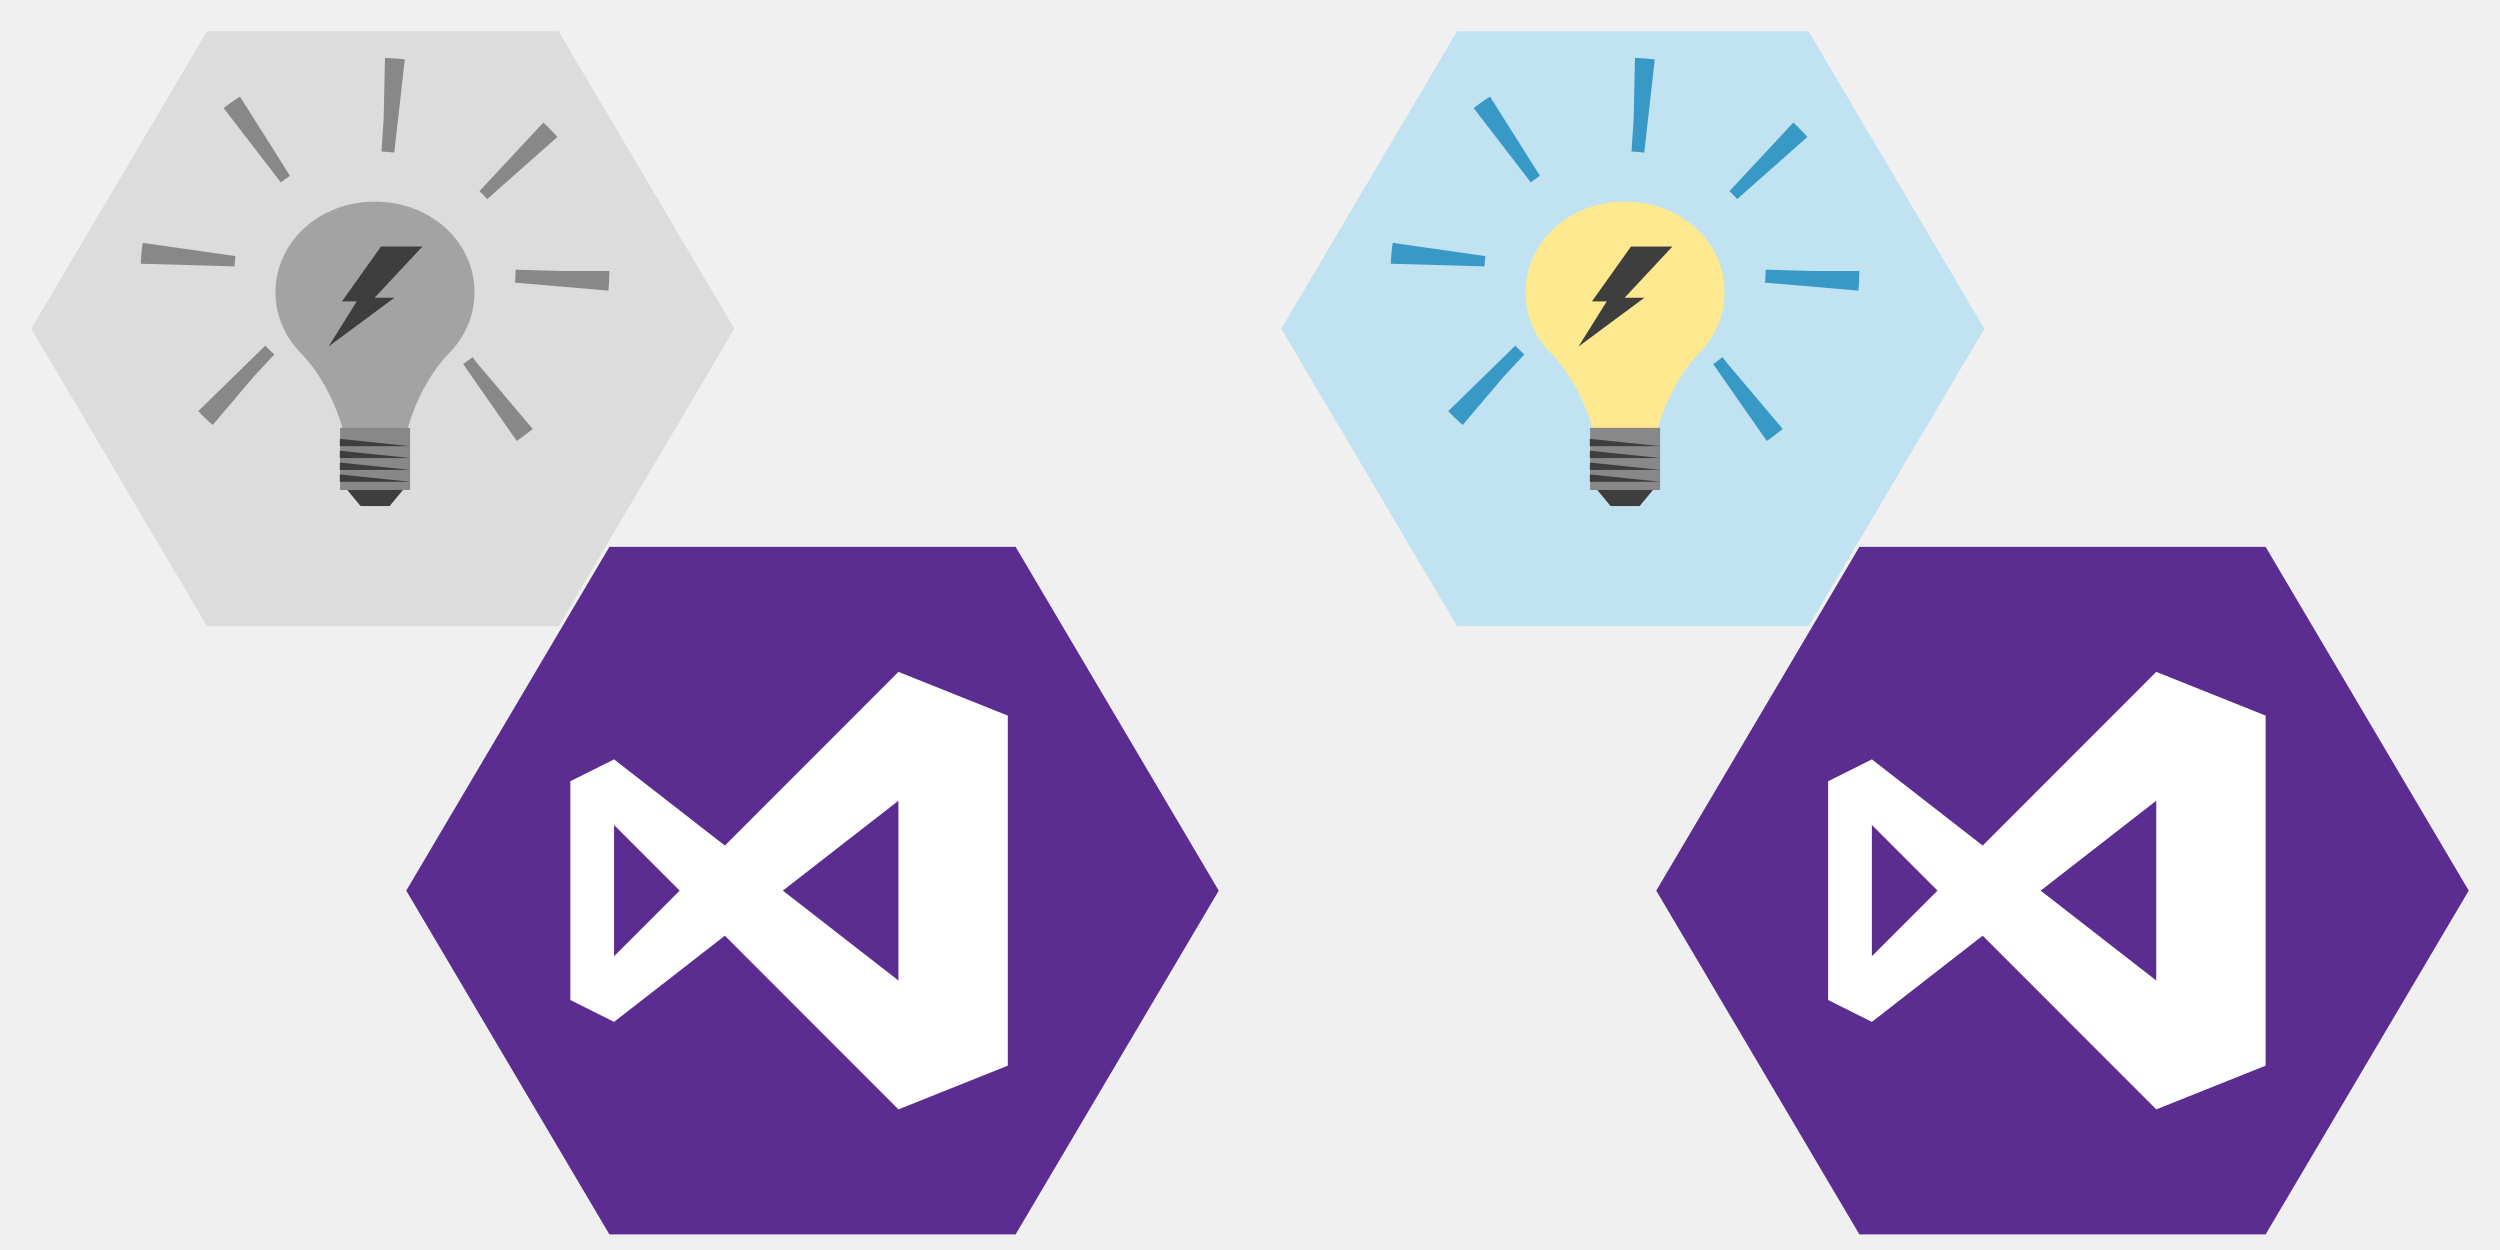
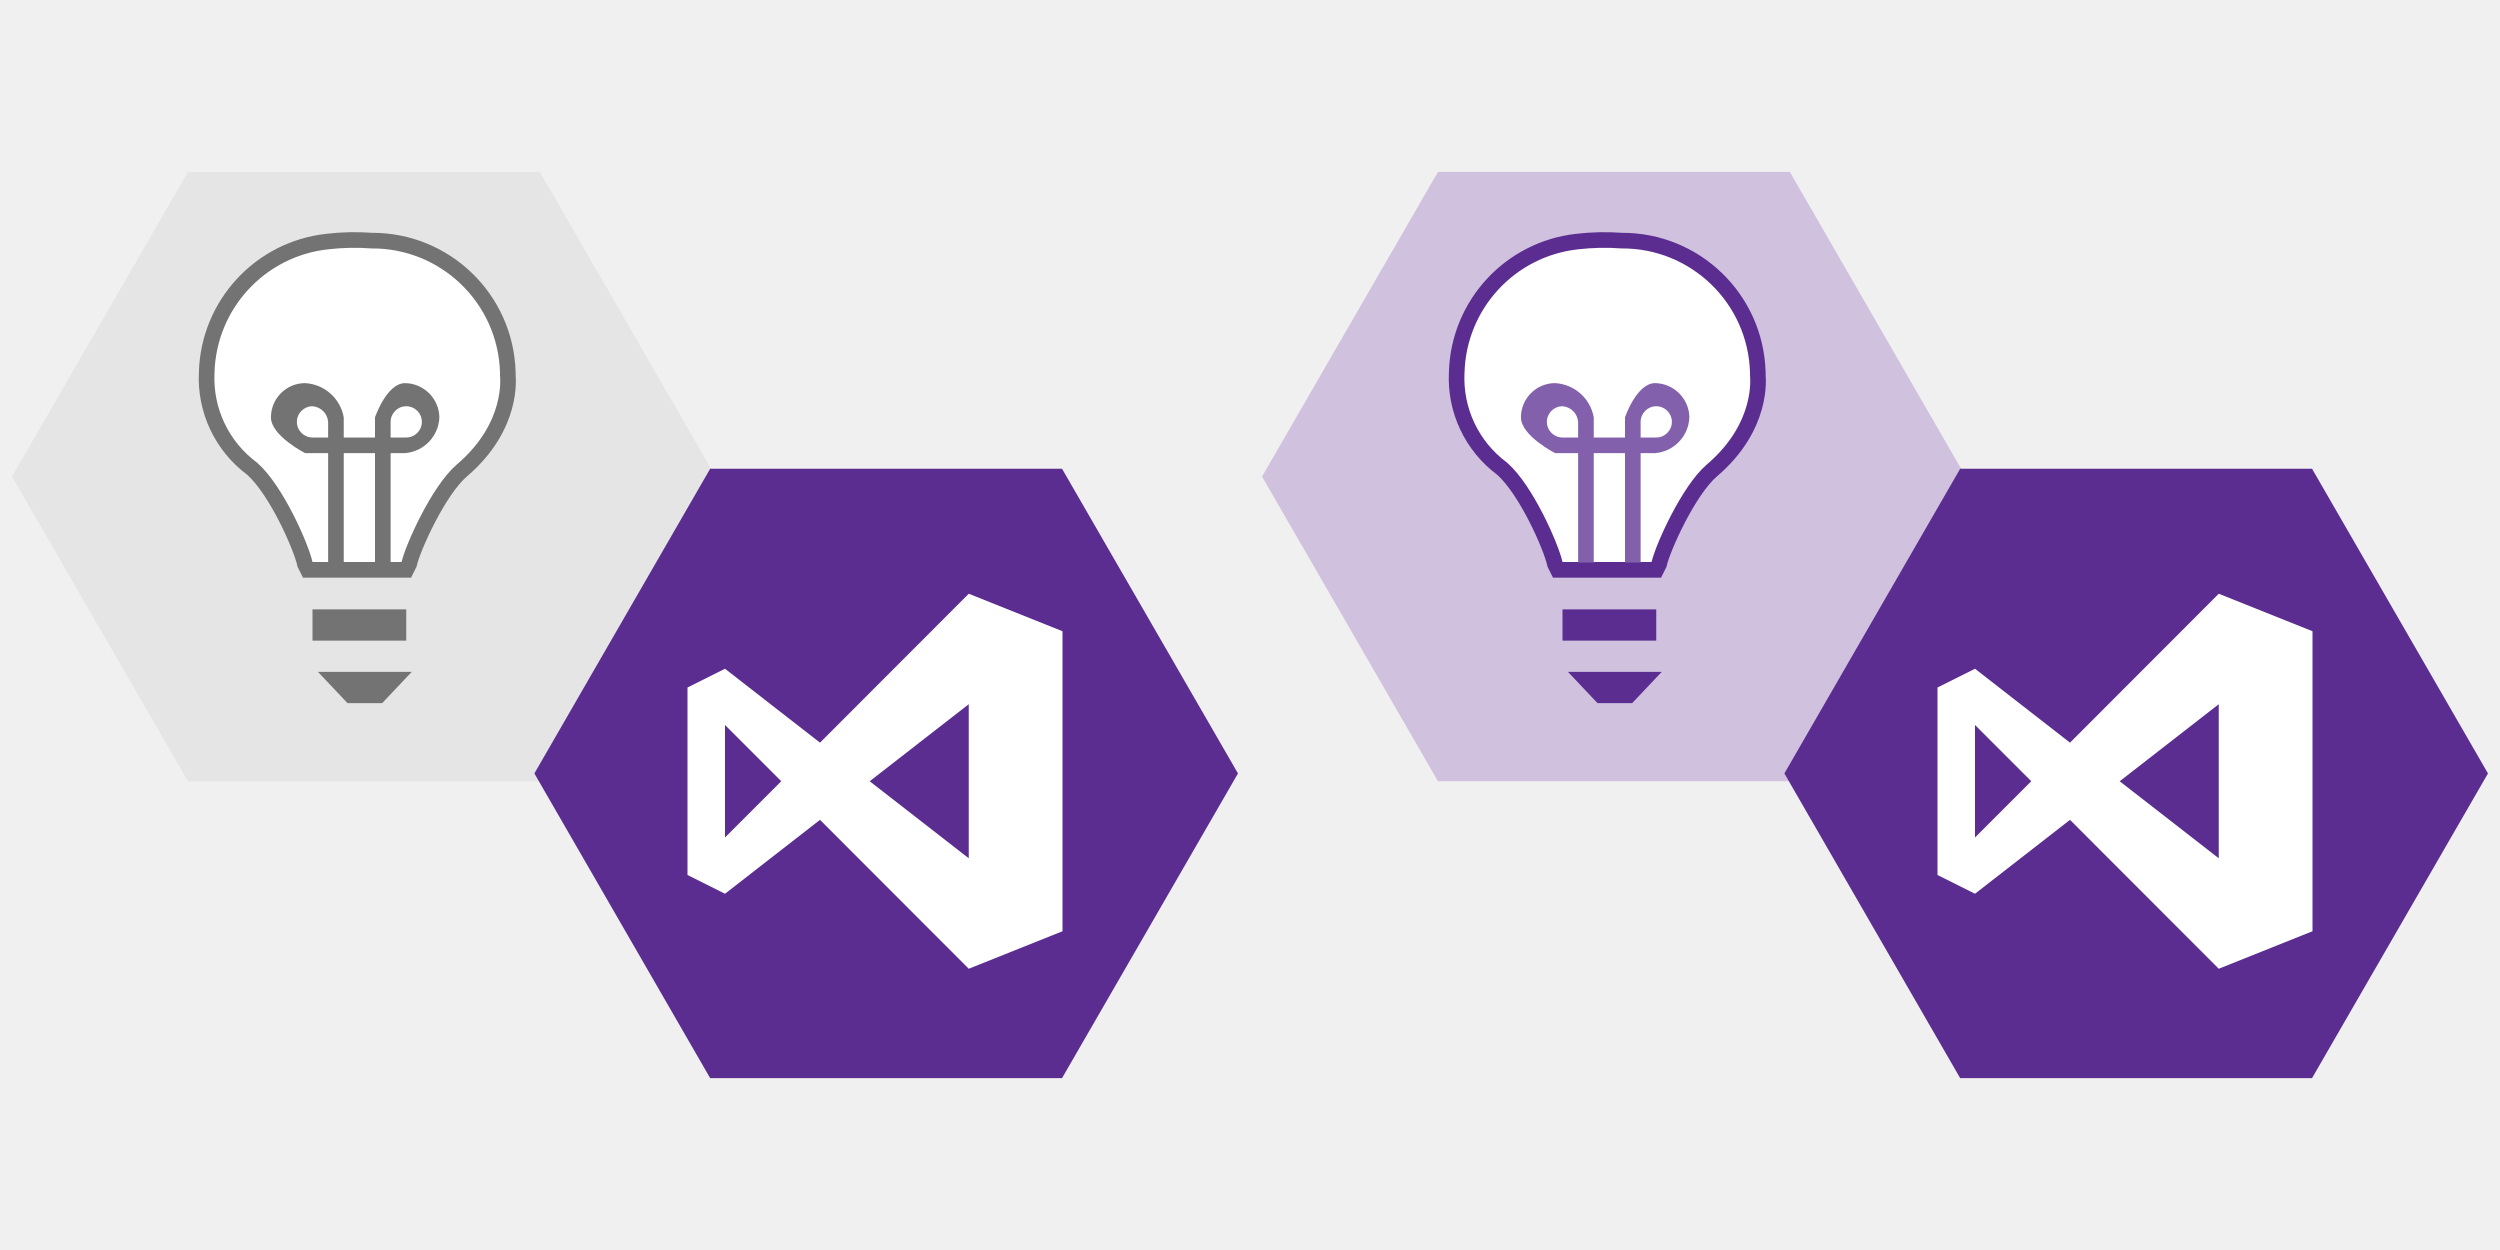
- <svg xmlns="http://www.w3.org/2000/svg" xmlns:xlink="http://www.w3.org/1999/xlink" version="1.1" x="0px" y="0px" viewBox="0 0 160 80" style="enable-background:new 0 0 160 80;" xml:space="preserve" width="160" height="80">
-   <style type="text/css">
- 	.st0{fill:#DCDCDC;}
- 	.st1{fill:#C1E3F1;}
- 	.st2{fill:#FFFFFF;}
- 	.st3{fill:#888888;}
- 	.st4{fill:#666666;}
- 	.st5{fill:#3999C6;}
- 	.st6{fill:#444444;}
- 	.st7{fill:#0072C6;}
- 	.st8{fill:#3E3E3E;}
- 	.st9{fill:#804998;}
- 	.st10{fill:#8B6AB1;}
- 	.st11{fill:#5C2D91;}
- 	.st12{fill:#A0A1A2;enable-background:new    ;}
- 	.st13{fill:#888888;enable-background:new    ;}
- 	.st14{fill:#73AA24;}
- 	.st15{fill:#05930C;}
- 	.st16{fill:none;stroke:#DD5900;stroke-width:2;stroke-linecap:round;stroke-miterlimit:10;}
- 	.st17{fill:none;stroke:#0072C6;stroke-width:2;stroke-linecap:round;stroke-miterlimit:10;}
- 	.st18{fill:#A0A1A2;}
- 	.st19{fill:none;stroke:#888888;stroke-width:6;stroke-miterlimit:10;stroke-dasharray:1,8;}
- 	.st20{fill:#A3A3A3;}
- 	.st21{fill:none;stroke:#3999C6;stroke-width:6;stroke-miterlimit:10;stroke-dasharray:1,8;}
- 	.st22{fill:#FEE990;}
- </style>
-   <g id="Layer_1">
-     <g>
-       <g>
-         <polygon class="st0" points="13.25,40.077 2,21.038 13.25,2 35.75,2 47,21.038 35.75,40.077    " />
-       </g>
-     </g>
-     <g>
-       <g>
-         <polygon class="st1" points="93.25,40.077 82,21.038 93.25,2 115.75,2 127,21.038 115.75,40.077    " />
-       </g>
-     </g>
-     <g>
-       <ellipse class="st19" cx="24" cy="17.346" rx="12" ry="10.654" />
-       <g>
-         <path class="st20" d="M27.766,14.005L27.766,14.005C27.766,14.005,27.766,14.005,27.766,14.005     c-0.193-0.127-0.393-0.245-0.601-0.352c-0.006-0.003-0.011-0.006-0.017-0.009c-0.062-0.031-0.124-0.062-0.187-0.091     c-0.017-0.008-0.034-0.016-0.052-0.024c-0.06-0.028-0.121-0.055-0.183-0.081c-0.016-0.007-0.033-0.013-0.049-0.02     c-0.187-0.077-0.379-0.147-0.575-0.208c-0.037-0.012-0.075-0.023-0.112-0.034c-0.049-0.014-0.098-0.028-0.147-0.041     c-0.045-0.012-0.089-0.023-0.135-0.034c-0.045-0.011-0.091-0.022-0.136-0.033c-0.06-0.013-0.12-0.026-0.181-0.038     c-0.036-0.007-0.071-0.015-0.107-0.021c-0.088-0.016-0.177-0.03-0.267-0.043c-0.034-0.005-0.069-0.009-0.104-0.013     c-0.065-0.008-0.13-0.016-0.196-0.022c-0.037-0.004-0.073-0.007-0.11-0.01c-0.068-0.006-0.137-0.01-0.206-0.014     c-0.032-0.002-0.064-0.004-0.097-0.005c-0.101-0.004-0.202-0.007-0.305-0.007c-0.899,0-1.746,0.162-2.512,0.456     c-0.191,0.073-0.378,0.155-0.558,0.244c-0.09,0.045-0.179,0.091-0.267,0.14c-0.175,0.097-0.344,0.201-0.507,0.313     c-0.163,0.111-0.319,0.23-0.469,0.354c-1.273,1.061-2.056,2.592-2.056,4.293c0,1.096,0.325,2.122,0.897,2.996     c0.048,0.073,0.097,0.145,0.148,0.215c0.153,0.212,0.321,0.415,0.503,0.606c0.001,0.001,0.001,0.002,0.002,0.002     c0.004,0.004,0.008,0.008,0.012,0.012c0.035,0.036,0.07,0.072,0.106,0.108c0.011,0.012,0.022,0.024,0.034,0.036     c0.003,0.003,0.005,0.006,0.008,0.009l0,0c1.897,1.996,2.59,4.752,2.59,4.752h4.161c0,0,0.689-2.769,2.578-4.766     c1.061-1.038,1.7-2.435,1.7-3.972C30.371,16.771,29.359,15.059,27.766,14.005z" />
-         <g>
-           <defs>
-             <path id="SVGID_1_" d="M27.766,14.005L27.766,14.005C27.766,14.005,27.766,14.005,27.766,14.005       c-0.193-0.127-0.393-0.245-0.601-0.352c-0.006-0.003-0.011-0.006-0.017-0.009c-0.062-0.031-0.124-0.062-0.187-0.091       c-0.017-0.008-0.034-0.016-0.052-0.024c-0.06-0.028-0.121-0.055-0.183-0.081c-0.016-0.007-0.033-0.013-0.049-0.02       c-0.187-0.077-0.379-0.147-0.575-0.208c-0.037-0.012-0.075-0.023-0.112-0.034c-0.049-0.014-0.098-0.028-0.147-0.041       c-0.045-0.012-0.089-0.023-0.135-0.034c-0.045-0.011-0.091-0.022-0.136-0.033c-0.06-0.013-0.12-0.026-0.181-0.038       c-0.036-0.007-0.071-0.015-0.107-0.021c-0.088-0.016-0.177-0.03-0.267-0.043c-0.034-0.005-0.069-0.009-0.104-0.013       c-0.065-0.008-0.13-0.016-0.196-0.022c-0.037-0.004-0.073-0.007-0.11-0.01c-0.068-0.006-0.137-0.01-0.206-0.014       c-0.032-0.002-0.064-0.004-0.097-0.005c-0.101-0.004-0.202-0.007-0.305-0.007c-0.899,0-1.746,0.162-2.512,0.456       c-0.191,0.073-0.378,0.155-0.558,0.244c-0.09,0.045-0.179,0.091-0.267,0.14c-0.175,0.097-0.344,0.201-0.507,0.313       c-0.163,0.111-0.319,0.23-0.469,0.354c-1.273,1.061-2.056,2.592-2.056,4.293c0,1.096,0.325,2.122,0.897,2.996       c0.048,0.073,0.097,0.145,0.148,0.215c0.153,0.212,0.321,0.415,0.503,0.606c0.001,0.001,0.001,0.002,0.002,0.002       c0.004,0.004,0.008,0.008,0.012,0.012c0.035,0.036,0.07,0.072,0.106,0.108c0.011,0.012,0.022,0.024,0.034,0.036       c0.003,0.003,0.005,0.006,0.008,0.009l0,0c1.897,1.996,2.59,4.752,2.59,4.752h4.161c0,0,0.689-2.769,2.578-4.766       c1.061-1.038,1.7-2.435,1.7-3.972C30.371,16.771,29.359,15.059,27.766,14.005z" />
-           </defs>
-           <clipPath id="SVGID_2_">
-             <use xlink:href="#SVGID_1_" style="overflow:visible;" />
-           </clipPath>
-         </g>
-         <polygon class="st8" points="24.935,32.387 23.077,32.387 22.001,31.09 26.011,31.09    " />
-         <rect x="21.765" y="27.382" class="st3" width="4.482" height="3.977" />
-         <polygon class="st8" points="27.036,15.776 24.383,15.776 21.886,19.288 22.832,19.288 21.027,22.176 25.242,19.054      23.977,19.054    " />
-         <polygon class="st8" points="21.749,29.316 26.268,29.316 21.749,28.846    " />
-         <polygon class="st8" points="21.749,28.557 26.268,28.557 21.749,28.087    " />
-         <polygon class="st8" points="21.749,30.075 26.268,30.075 21.749,29.605    " />
-         <polygon class="st8" points="21.749,30.834 26.268,30.834 21.749,30.364    " />
-       </g>
-     </g>
-     <g>
-       <ellipse class="st21" cx="104" cy="17.346" rx="12" ry="10.654" />
-       <g>
-         <path class="st22" d="M107.766,14.005L107.766,14.005C107.766,14.005,107.766,14.005,107.766,14.005     c-0.193-0.127-0.393-0.245-0.601-0.352c-0.006-0.003-0.011-0.006-0.017-0.009c-0.062-0.031-0.124-0.062-0.187-0.091     c-0.017-0.008-0.034-0.016-0.052-0.024c-0.06-0.028-0.121-0.055-0.183-0.081c-0.016-0.007-0.033-0.013-0.049-0.02     c-0.187-0.077-0.379-0.147-0.575-0.208c-0.037-0.012-0.075-0.023-0.112-0.034c-0.049-0.014-0.098-0.028-0.147-0.041     c-0.045-0.012-0.089-0.023-0.135-0.034c-0.045-0.011-0.091-0.022-0.136-0.033c-0.06-0.013-0.12-0.026-0.181-0.038     c-0.036-0.007-0.071-0.015-0.107-0.021c-0.088-0.016-0.177-0.03-0.267-0.043c-0.034-0.005-0.069-0.009-0.104-0.013     c-0.065-0.008-0.13-0.016-0.196-0.022c-0.037-0.004-0.073-0.007-0.11-0.01c-0.068-0.006-0.137-0.01-0.206-0.014     c-0.032-0.002-0.064-0.004-0.097-0.005c-0.101-0.004-0.202-0.007-0.305-0.007c-0.899,0-1.746,0.162-2.512,0.456     c-0.191,0.073-0.378,0.155-0.558,0.244c-0.09,0.045-0.179,0.091-0.267,0.14c-0.175,0.097-0.344,0.201-0.507,0.313     c-0.163,0.111-0.319,0.23-0.469,0.354c-1.273,1.061-2.056,2.592-2.056,4.293c0,1.096,0.325,2.122,0.897,2.996     c0.048,0.073,0.097,0.145,0.148,0.215c0.153,0.212,0.321,0.415,0.503,0.606c0.001,0.001,0.001,0.002,0.002,0.002     c0.004,0.004,0.008,0.008,0.012,0.012c0.035,0.036,0.07,0.072,0.106,0.108c0.011,0.012,0.022,0.024,0.034,0.036     c0.003,0.003,0.005,0.006,0.008,0.009l0,0c1.897,1.996,2.59,4.752,2.59,4.752h4.161c0,0,0.689-2.769,2.578-4.766     c1.061-1.038,1.7-2.435,1.7-3.972C110.371,16.771,109.359,15.059,107.766,14.005z" />
-         <g>
-           <defs>
-             <path id="SVGID_3_" d="M107.766,14.005L107.766,14.005C107.766,14.005,107.766,14.005,107.766,14.005       c-0.193-0.127-0.393-0.245-0.601-0.352c-0.006-0.003-0.011-0.006-0.017-0.009c-0.062-0.031-0.124-0.062-0.187-0.091       c-0.017-0.008-0.034-0.016-0.052-0.024c-0.06-0.028-0.121-0.055-0.183-0.081c-0.016-0.007-0.033-0.013-0.049-0.02       c-0.187-0.077-0.379-0.147-0.575-0.208c-0.037-0.012-0.075-0.023-0.112-0.034c-0.049-0.014-0.098-0.028-0.147-0.041       c-0.045-0.012-0.089-0.023-0.135-0.034c-0.045-0.011-0.091-0.022-0.136-0.033c-0.06-0.013-0.12-0.026-0.181-0.038       c-0.036-0.007-0.071-0.015-0.107-0.021c-0.088-0.016-0.177-0.03-0.267-0.043c-0.034-0.005-0.069-0.009-0.104-0.013       c-0.065-0.008-0.13-0.016-0.196-0.022c-0.037-0.004-0.073-0.007-0.11-0.01c-0.068-0.006-0.137-0.01-0.206-0.014       c-0.032-0.002-0.064-0.004-0.097-0.005c-0.101-0.004-0.202-0.007-0.305-0.007c-0.899,0-1.746,0.162-2.512,0.456       c-0.191,0.073-0.378,0.155-0.558,0.244c-0.09,0.045-0.179,0.091-0.267,0.14c-0.175,0.097-0.344,0.201-0.507,0.313       c-0.163,0.111-0.319,0.23-0.469,0.354c-1.273,1.061-2.056,2.592-2.056,4.293c0,1.096,0.325,2.122,0.897,2.996       c0.048,0.073,0.097,0.145,0.148,0.215c0.153,0.212,0.321,0.415,0.503,0.606c0.001,0.001,0.001,0.002,0.002,0.002       c0.004,0.004,0.008,0.008,0.012,0.012c0.035,0.036,0.07,0.072,0.106,0.108c0.011,0.012,0.022,0.024,0.034,0.036       c0.003,0.003,0.005,0.006,0.008,0.009l0,0c1.897,1.996,2.59,4.752,2.59,4.752h4.161c0,0,0.689-2.769,2.578-4.766       c1.061-1.038,1.7-2.435,1.7-3.972C110.371,16.771,109.359,15.059,107.766,14.005z" />
-           </defs>
-           <clipPath id="SVGID_4_">
-             <use xlink:href="#SVGID_3_" style="overflow:visible;" />
-           </clipPath>
-         </g>
-         <polygon class="st8" points="104.935,32.387 103.077,32.387 102.001,31.09 106.011,31.09    " />
-         <rect x="101.765" y="27.382" class="st3" width="4.482" height="3.977" />
-         <polygon class="st8" points="107.036,15.776 104.383,15.776 101.886,19.288 102.832,19.288 101.027,22.176 105.242,19.054      103.977,19.054    " />
-         <polygon class="st8" points="101.749,29.316 106.268,29.316 101.749,28.846    " />
-         <polygon class="st8" points="101.749,28.557 106.268,28.557 101.749,28.087    " />
-         <polygon class="st8" points="101.749,30.075 106.268,30.075 101.749,29.605    " />
-         <polygon class="st8" points="101.749,30.834 106.268,30.834 101.749,30.364    " />
-       </g>
-     </g>
-     <g>
-       <polygon class="st11" points="39,79 26,57 39,35 65,35 78,57 65,79   " />
-     </g>
-     <g>
-       <polygon class="st11" points="119,79 106,57 119,35 145,35 158,57 145,79   " />
-     </g>
-     <g>
-       <path class="st2" d="M57.5,43L46.391,54.116L39.3,48.6L36.5,50v14l2.8,1.4l7.091-5.516L57.5,71l7-2.8V45.8L57.5,43z M39.3,61.2    v-8.4l4.2,4.2L39.3,61.2z M50.101,57l7.399-5.754v11.508L50.101,57z" />
-     </g>
-     <g>
-       <path class="st2" d="M138,43l-11.109,11.116L119.8,48.6L117,50v14l2.8,1.4l7.091-5.516L138,71l7-2.8V45.8L138,43z M119.8,61.2    v-8.4L124,57L119.8,61.2z M130.601,57L138,51.246v11.508L130.601,57z" />
-     </g>
-   </g>
-   <g id="Layer_2">
- </g>
+ <svg xmlns="http://www.w3.org/2000/svg" id="Layer_1" data-name="Layer 1" width="160" height="80" viewBox="0 0 160 80">
+   <defs>
+     <style>.cls-1{fill:#e5e5e5;}.cls-2{fill:#5c2d91;}.cls-3,.cls-6,.cls-8{fill:#fff;}.cls-3{stroke:#737373;}.cls-3,.cls-6{stroke-miterlimit:10;}.cls-4{fill:#737373;}.cls-5{fill:#d0c2df;}.cls-6{stroke:#5c2d91;}.cls-7{fill:#8360ac;}</style>
+   </defs>
+   <polygon class="cls-1" points="34.55 50 45.8 30.5 34.55 11 12.03 11 0.77 30.5 12.03 50 34.55 50" />
+   <polygon class="cls-2" points="67.97 69 79.23 49.5 67.97 30 45.45 30 34.2 49.5 45.45 69 67.97 69" />
+   <path class="cls-3" d="M32.5,24h0v-.18a8.67,8.67,0,0,0-8.71-8.42,15,15,0,0,0-2.85.06h0a8.66,8.66,0,0,0-7.71,8.36A7.21,7.21,0,0,0,16.14,30c1.54,1.36,3.14,5,3.38,6.11l.18.36H26l.18-.36c.24-1.07,1.9-4.74,3.38-6C32.91,27.25,32.5,24.11,32.5,24Z" />
+   <rect class="cls-4" x="20" y="39" width="6" height="2" />
+   <polygon class="cls-4" points="22.24 45 24.46 45 26.35 43 20.35 43 22.24 45" />
+   <path class="cls-4" d="M25,36H24V29H22v7H21V29H19.53s-2.19-1.11-2.19-2.29a2.19,2.19,0,0,1,2.19-2.19A2.66,2.66,0,0,1,22,26.71V28h2V26.71s.74-2.19,1.93-2.19a2.23,2.23,0,0,1,2.19,2.19A2.39,2.39,0,0,1,25.93,29H25ZM20,26a1,1,0,0,0-1,1,1,1,0,0,0,1,1h1V27A1.08,1.08,0,0,0,20,26Zm6,0a1,1,0,0,0-1,1v1h1a1,1,0,0,0,1-1A1,1,0,0,0,26,26Z" />
+   <polygon class="cls-5" points="114.55 50 125.8 30.5 114.55 11 92.03 11 80.77 30.5 92.03 50 114.55 50" />
+   <polygon class="cls-2" points="147.97 69 159.23 49.5 147.97 30 125.45 30 114.2 49.5 125.45 69 147.97 69" />
+   <path class="cls-6" d="M112.5,24h0v-.18a8.67,8.67,0,0,0-8.71-8.42,15,15,0,0,0-2.85.06h0a8.66,8.66,0,0,0-7.71,8.36A7.21,7.21,0,0,0,96.14,30c1.54,1.36,3.14,5,3.38,6.11l.18.36H106l.18-.36c.24-1.07,1.9-4.74,3.38-6C112.91,27.25,112.5,24.11,112.5,24Z" />
+   <rect class="cls-2" x="100" y="39" width="6" height="2" />
+   <polygon class="cls-2" points="102.24 45 104.46 45 106.35 43 100.35 43 102.24 45" />
+   <path class="cls-7" d="M105,36h-1V29h-2v7h-1V29H99.53s-2.19-1.11-2.19-2.29a2.19,2.19,0,0,1,2.19-2.19A2.66,2.66,0,0,1,102,26.71V28h2V26.71s.74-2.19,1.93-2.19a2.23,2.23,0,0,1,2.19,2.19A2.39,2.39,0,0,1,105.93,29H105Zm-5-10a1,1,0,0,0-1,1,1,1,0,0,0,1,1h1V27A1.08,1.08,0,0,0,100,26Zm6,0a1,1,0,0,0-1,1v1h1a1,1,0,0,0,1-1A1,1,0,0,0,106,26Z" />
+   <path class="cls-8" d="M62,38l-9.52,9.53L46.4,42.8,44,44V56l2.4,1.2,6.08-4.73L62,62l6-2.4V40.4ZM46.4,53.6V46.4L50,50ZM55.66,50,62,45.07v9.86Z" />
+   <path class="cls-8" d="M142,38l-9.52,9.53L126.4,42.8,124,44V56l2.4,1.2,6.08-4.73L142,62l6-2.4V40.4ZM126.4,53.6V46.4L130,50Zm9.26-3.6L142,45.07v9.86Z" />
</svg>
